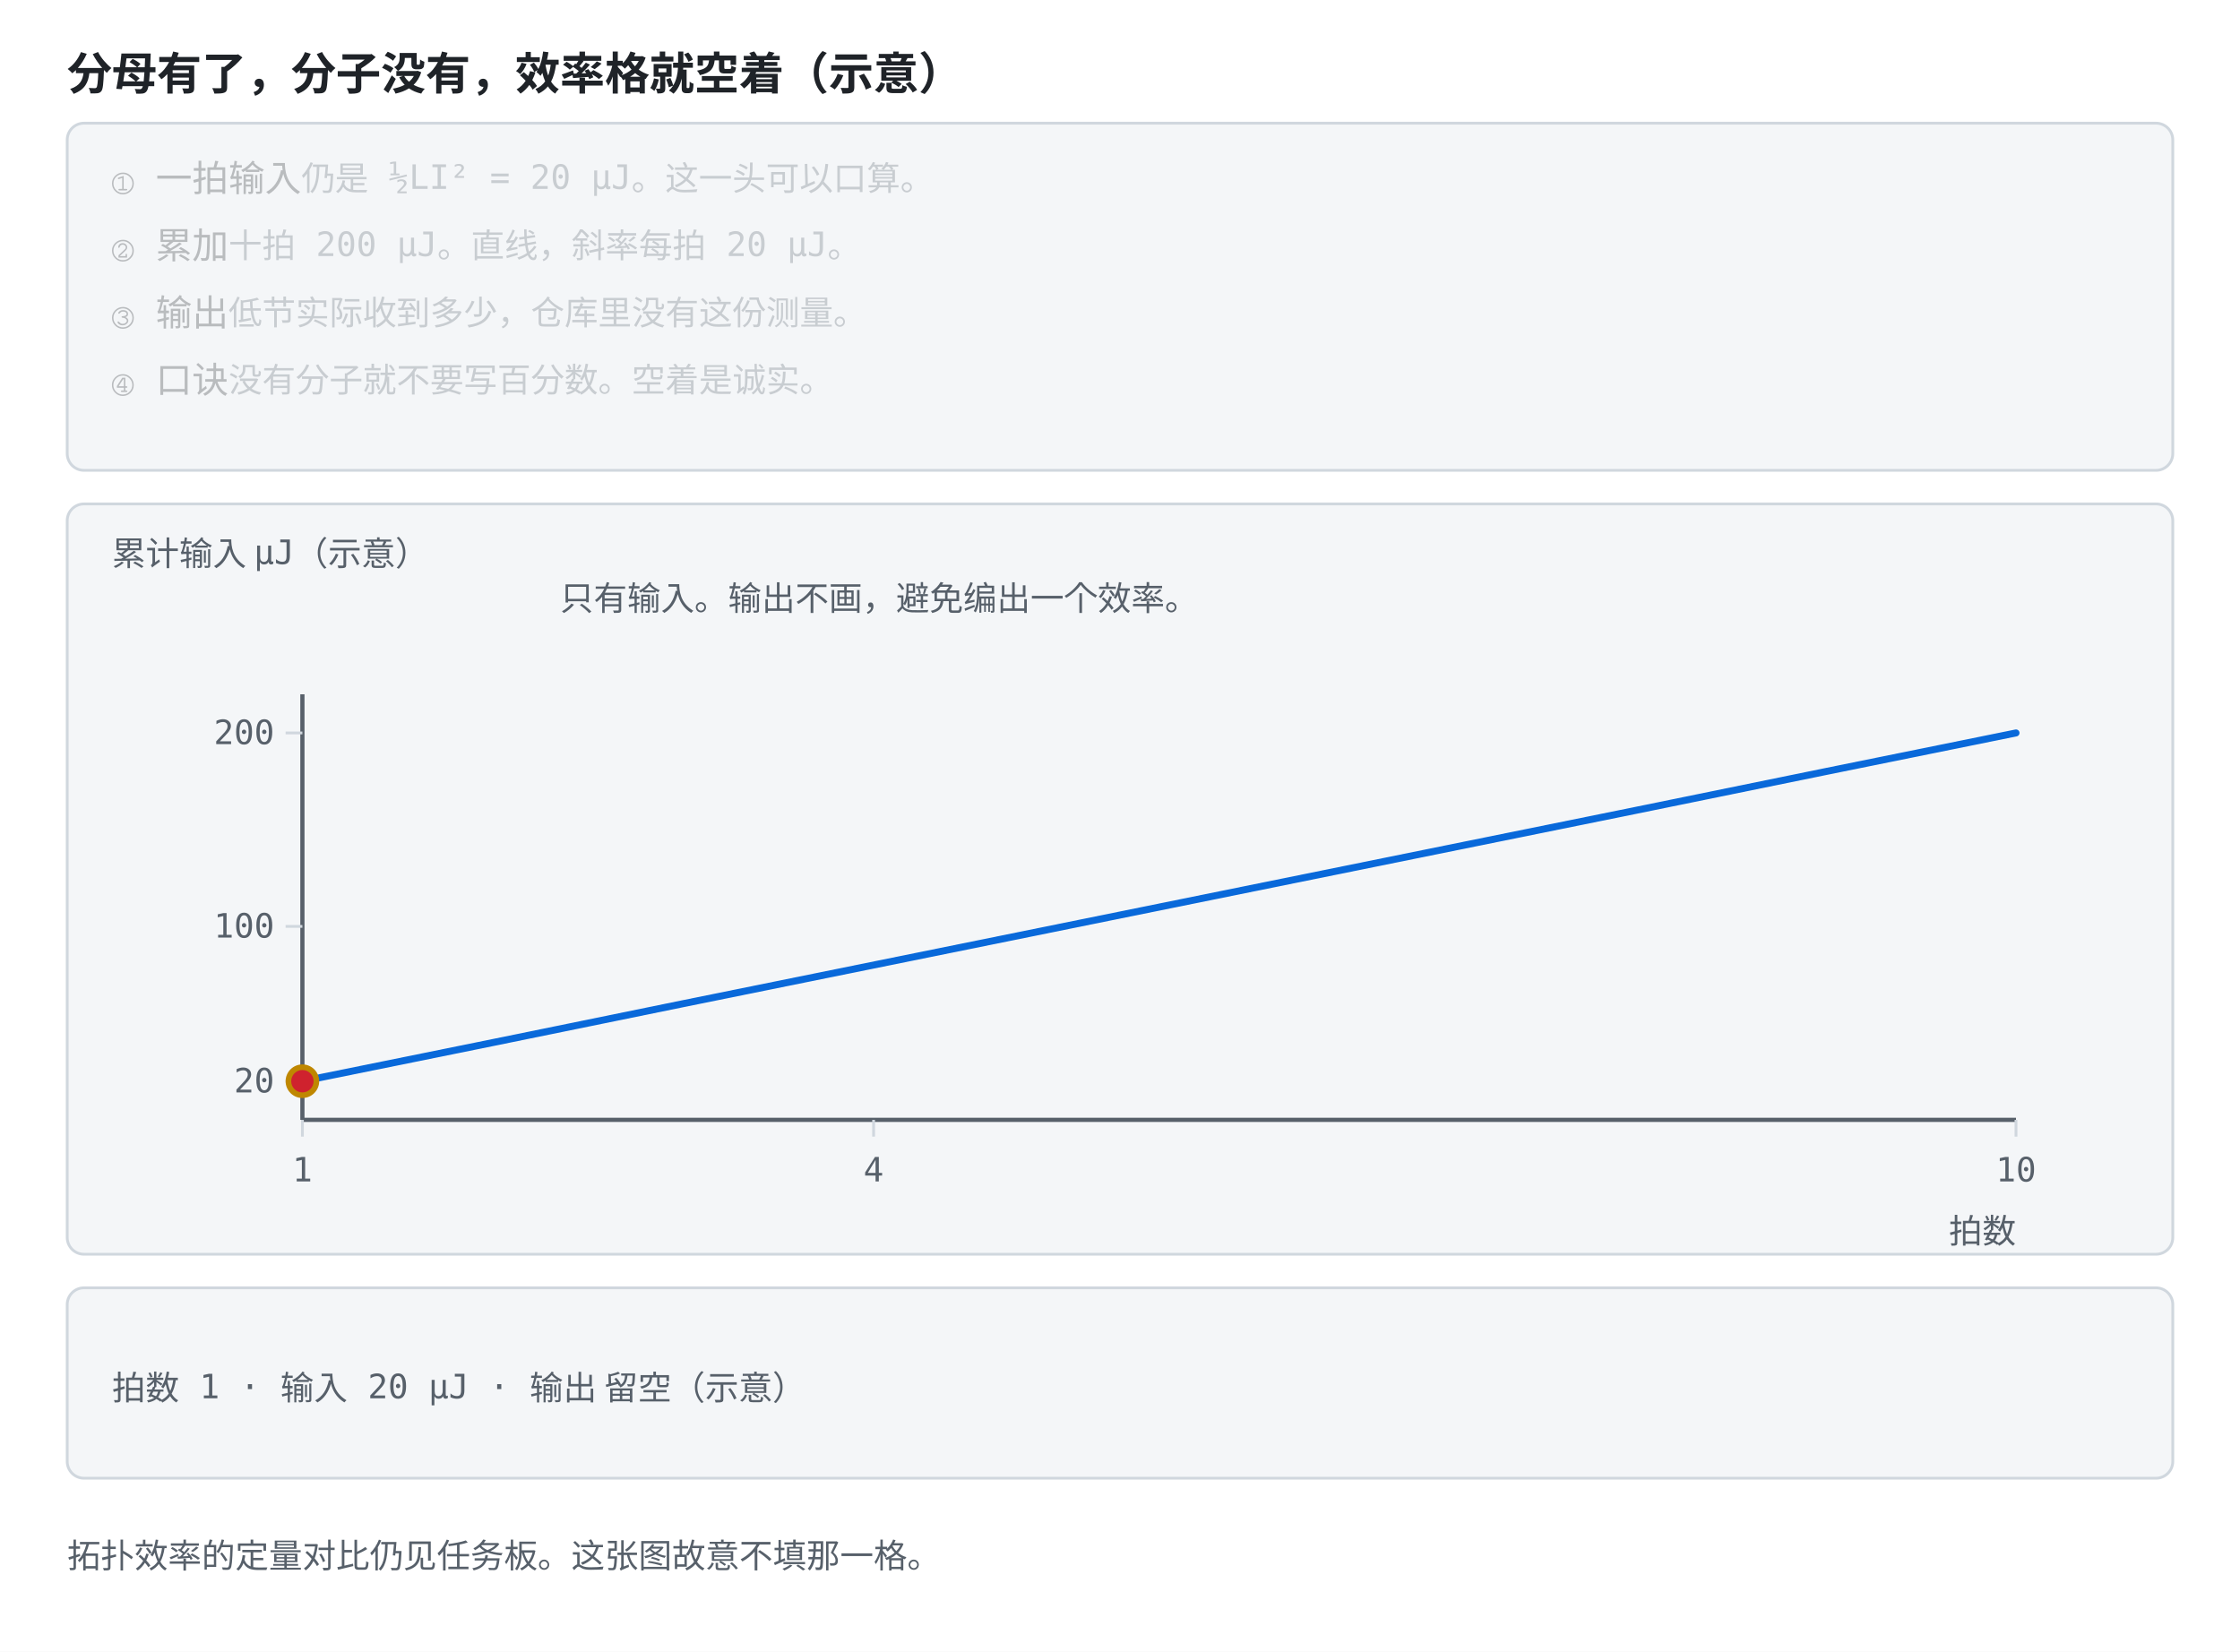
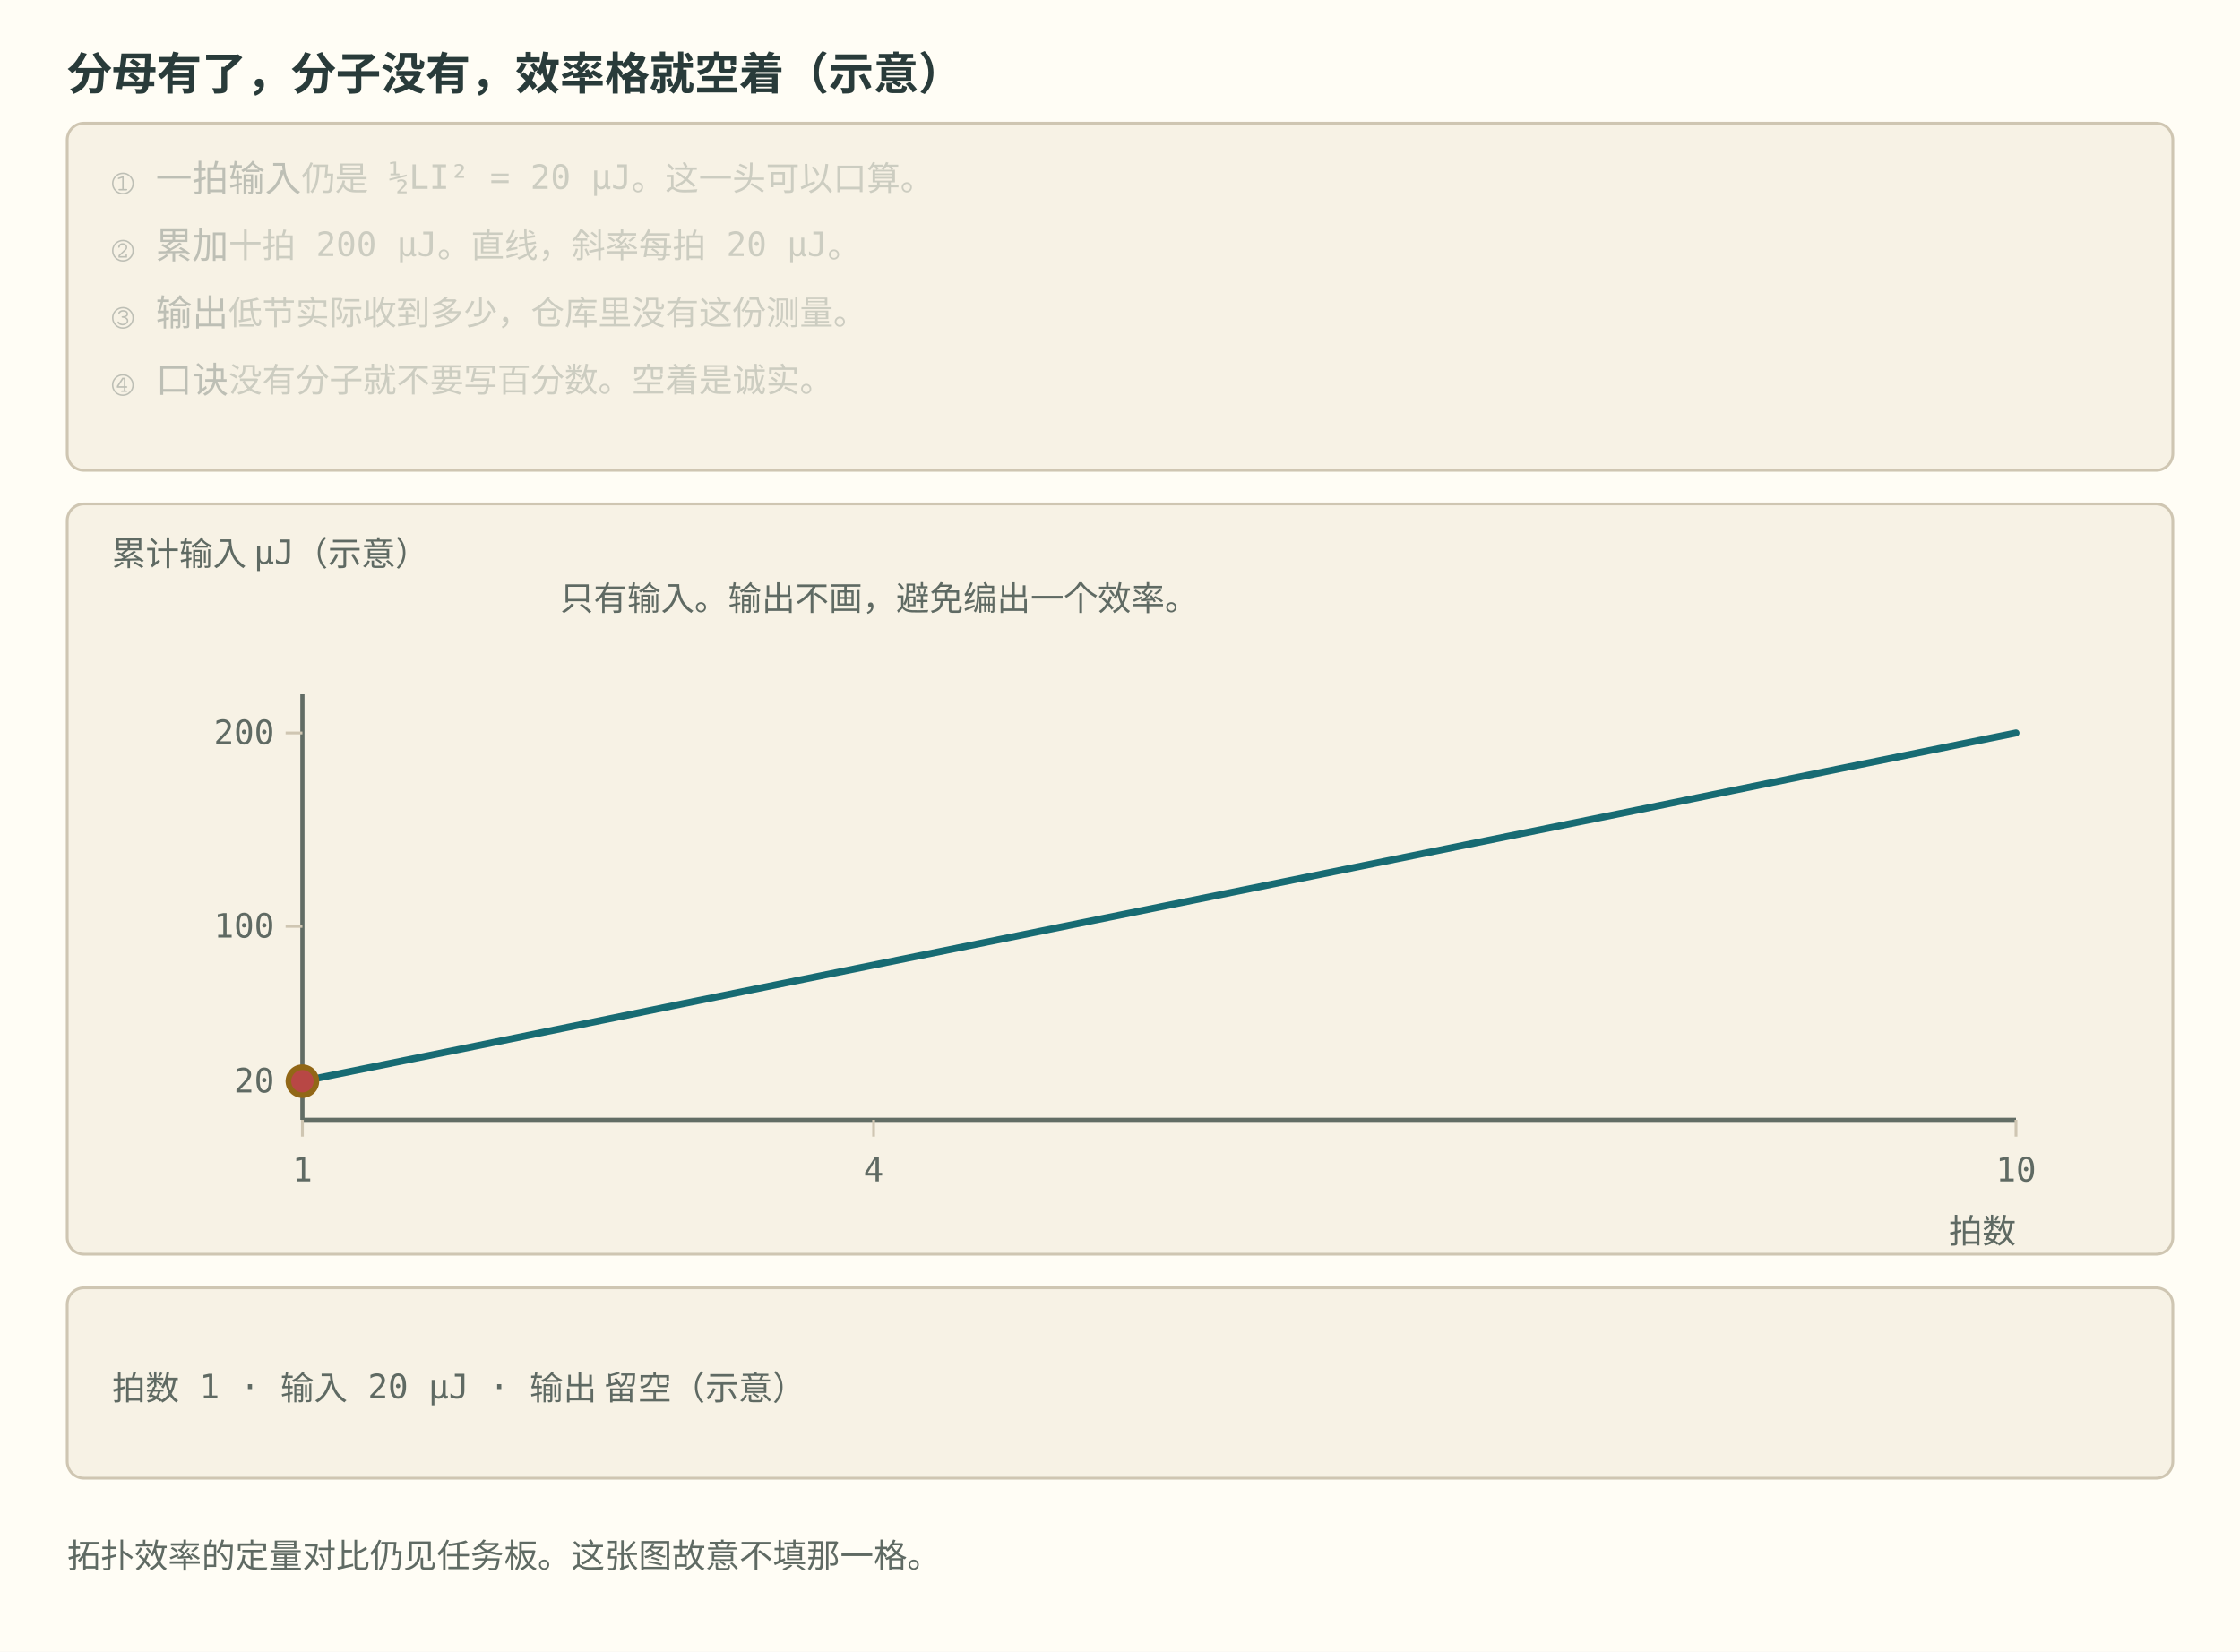
<svg xmlns="http://www.w3.org/2000/svg" viewBox="0 0 800 590" role="img" font-family="ui-monospace, Consolas, monospace">
  <style>
-     .bg { fill: #ffffff; }
-     .panel { fill: #f4f6f8; stroke: #d0d7de; }
-     .axis { stroke: #57606a; stroke-width: 1.5; fill: none; }
-     .grid { stroke: #d0d7de; stroke-width: 1; fill: none; }
-     .txt { fill: #1f2328; font-size: 13px; }
-     .small { fill: #57606a; font-size: 12px; }
-     .title { fill: #1f2328; font-size: 16px; font-weight: bold; }
-     .hi { fill: #0969da; }
-     .warn { fill: #cf222e; }
-     .ok { fill: #1a7f37; }
-     .gold { fill: #9a6700; }
-     .lineb { stroke: #0969da; stroke-width: 2.5; fill: none; }
-     .liner { stroke: #cf222e; stroke-width: 2.5; fill: none; }
-     .lineg { stroke: #1a7f37; stroke-width: 2.2; fill: none; stroke-dasharray: 6 4; }
-     .liney { stroke: #bf8700; stroke-width: 2.2; fill: none; }
-     .linek { stroke: #57606a; stroke-width: 2.2; fill: none; stroke-dasharray: 7 4; }
-     .dotb { fill: #0969da; }
-     .dotr { fill: #cf222e; }
-     .dotg { fill: #1a7f37; }
-     .doty { fill: #bf8700; }
-     .boxb { fill: #ddf4ff; stroke: #0969da; }
-     .boxy { fill: #fff8c5; stroke: #d4a72c; }
-     .boxr { fill: #ffebe9; stroke: #ff8182; }
+     .bg { fill: #fffdf5; }
+     .panel { fill: #f7f2e5; stroke: #cfc6b2; }
+     .axis { stroke: #626d65; stroke-width: 1.5; fill: none; }
+     .grid { stroke: #cfc6b2; stroke-width: 1; fill: none; }
+     .txt { fill: #293b3a; font-size: 13px; }
+     .small { fill: #5f6a63; font-size: 12px; }
+     .title { fill: #293b3a; font-size: 16px; font-weight: bold; }
+     .hi { fill: #176b73; }
+     .warn { fill: #ad4644; }
+     .ok { fill: #36775e; }
+     .gold { fill: #8e6518; }
+     .lineb { stroke: #176b73; stroke-width: 2.5; fill: none; }
+     .liner { stroke: #b84745; stroke-width: 2.5; fill: none; }
+     .lineg { stroke: #377b60; stroke-width: 2.2; fill: none; stroke-dasharray: 6 4; }
+     .liney { stroke: #926717; stroke-width: 2.2; fill: none; }
+     .linek { stroke: #626d65; stroke-width: 2.2; fill: none; stroke-dasharray: 7 4; }
+     .dotb { fill: #176b73; }
+     .dotr { fill: #b84745; }
+     .dotg { fill: #377b60; }
+     .doty { fill: #926717; }
+     .boxb { fill: #e4f0df; stroke: #176b73; }
+     .boxy { fill: #fbefc7; stroke: #926717; }
+     .boxr { fill: #f6e2df; stroke: #b84745; }
    @media (prefers-color-scheme: dark) {
-       .bg { fill: #0d1117; }
-       .panel { fill: #161b22; stroke: #30363d; }
-       .axis { stroke: #8b949e; }
-       .grid { stroke: #30363d; }
-       .txt { fill: #e6edf3; }
-       .small { fill: #8b949e; }
-       .title { fill: #e6edf3; }
-       .hi { fill: #4493f8; }
-       .warn { fill: #ff7b72; }
-       .ok { fill: #3fb950; }
-       .gold { fill: #d29922; }
-       .lineb { stroke: #4493f8; }
-       .liner { stroke: #ff7b72; }
-       .lineg { stroke: #3fb950; }
-       .liney { stroke: #d29922; }
-       .linek { stroke: #8b949e; }
-       .dotb { fill: #4493f8; }
-       .dotr { fill: #ff7b72; }
-       .dotg { fill: #3fb950; }
-       .doty { fill: #d29922; }
-       .boxb { fill: #12233a; stroke: #4493f8; }
-       .boxy { fill: #3d2e00; stroke: #d29922; }
-       .boxr { fill: #3d1418; stroke: #f85149; }
+       .bg { fill: #192727; }
+       .panel { fill: #223333; stroke: #496160; }
+       .axis { stroke: #b0beb3; }
+       .grid { stroke: #496160; }
+       .txt { fill: #edf0e5; }
+       .small { fill: #b0beb3; }
+       .title { fill: #edf0e5; }
+       .hi { fill: #7ec5c5; }
+       .warn { fill: #f39b91; }
+       .ok { fill: #8fc7a2; }
+       .gold { fill: #dfbd78; }
+       .lineb { stroke: #7ec5c5; }
+       .liner { stroke: #f39b91; }
+       .lineg { stroke: #8fc7a2; }
+       .liney { stroke: #dfbd78; }
+       .linek { stroke: #b0beb3; }
+       .dotb { fill: #7ec5c5; }
+       .dotr { fill: #f39b91; }
+       .dotg { fill: #8fc7a2; }
+       .doty { fill: #dfbd78; }
+       .boxb { fill: #293f35; stroke: #7ec5c5; }
+       .boxy { fill: #453e2b; stroke: #dfbd78; }
+       .boxr { fill: #483336; stroke: #f39b91; }
    }
  </style>
  <rect class="bg" width="800" height="590" />
  <text class="title" x="24" y="32">分母有了，分子没有，效率格就空着（示意）</text>
  <rect class="panel" x="24" y="44" width="752" height="124" rx="6" />
  <text class="txt" x="40" y="68" opacity="0.28">① 一拍输入<tspan class="small">　仍是 ½LI² = 20 μJ。这一头可以口算。</tspan>
    <animate attributeName="opacity" values="1;1;0.28;0.28;0.28;0.28;0.28;0.28" calcMode="spline" keySplines="0.42 0 0.58 1;0.7 0 0.84 0;0.42 0 0.58 1;0.42 0 0.58 1;0.42 0 0.58 1;0.42 0 0.58 1;0.42 0 0.58 1" keyTimes="0;0.249;0.25;0.499;0.5;0.749;0.75;1" dur="12s" repeatCount="indefinite" />
  </text>
  <text class="txt" x="40" y="92" opacity="0.28">② 累加<tspan class="small">　十拍 200 μJ。直线，斜率每拍 20 μJ。</tspan>
    <animate attributeName="opacity" values="0.28;0.28;1;1;0.28;0.28;0.28;0.28" calcMode="spline" keySplines="0.42 0 0.58 1;0.16 1 0.3 1;0.42 0 0.58 1;0.7 0 0.84 0;0.42 0 0.58 1;0.42 0 0.58 1;0.42 0 0.58 1" keyTimes="0;0.249;0.25;0.499;0.5;0.749;0.75;1" dur="12s" repeatCount="indefinite" />
  </text>
  <text class="txt" x="40" y="116" opacity="0.28">③ 输出<tspan class="small">　低节实际收到多少，仓库里没有这份测量。</tspan>
    <animate attributeName="opacity" values="0.28;0.28;0.28;0.28;1;1;0.28;0.28" calcMode="spline" keySplines="0.42 0 0.58 1;0.42 0 0.58 1;0.42 0 0.58 1;0.16 1 0.3 1;0.42 0 0.58 1;0.7 0 0.84 0;0.42 0 0.58 1" keyTimes="0;0.249;0.25;0.499;0.5;0.749;0.75;1" dur="12s" repeatCount="indefinite" />
  </text>
  <text class="txt" x="40" y="140" opacity="0.28">④ 口诀<tspan class="small">　没有分子就不要写百分数。空着是诚实。</tspan>
    <animate attributeName="opacity" values="0.28;0.28;0.28;0.28;0.28;0.28;1;1" calcMode="spline" keySplines="0.42 0 0.58 1;0.42 0 0.58 1;0.42 0 0.58 1;0.42 0 0.58 1;0.42 0 0.58 1;0.16 1 0.3 1;0.42 0 0.58 1" keyTimes="0;0.249;0.25;0.499;0.5;0.749;0.75;1" dur="12s" repeatCount="indefinite" />
  </text>
  <rect class="panel" x="24" y="180" width="752" height="268" rx="6" />
  <text class="small" x="40" y="202">累计输入 μJ（示意）</text>
  <text class="small" x="200" y="218">只有输入。输出不画，避免编出一个效率。</text>
  <line class="axis" x1="108.0" y1="248.0" x2="108.0" y2="400.0" />
  <line class="axis" x1="108.0" y1="400.0" x2="720.0" y2="400.0" />
  <line class="grid" x1="108.0" y1="400.0" x2="108.0" y2="406.0" />
  <text class="small" x="108.0" y="422.0" text-anchor="middle">1</text>
  <line class="grid" x1="312.0" y1="400.0" x2="312.0" y2="406.0" />
  <text class="small" x="312.0" y="422.0" text-anchor="middle">4</text>
  <line class="grid" x1="720.0" y1="400.0" x2="720.0" y2="406.0" />
  <text class="small" x="720.0" y="422.0" text-anchor="middle">10</text>
  <line class="grid" x1="102.0" y1="386.2" x2="108.0" y2="386.2" />
  <text class="small" x="98.0" y="390.2" text-anchor="end">20</text>
  <line class="grid" x1="102.0" y1="330.9" x2="108.0" y2="330.9" />
  <text class="small" x="98.0" y="334.9" text-anchor="end">100</text>
  <line class="grid" x1="102.0" y1="261.8" x2="108.0" y2="261.8" />
  <text class="small" x="98.0" y="265.8" text-anchor="end">200</text>
  <text class="small" x="720" y="444" text-anchor="end">拍数</text>
  <polyline class="lineb" points="108.0,386.2 176.0,372.4 244.0,358.5 312.0,344.7 380.0,330.9 448.0,317.1 516.0,303.3 584.0,289.5 652.0,275.6 720.0,261.8" stroke-linejoin="round" stroke-linecap="round" />
  <circle class="doty" r="6" cx="108.0" cy="386.2">
    <animate data-ease="linear" attributeName="cx" values="108.0;312.0;516.0;720.0;720.0" keyTimes="0;0.25;0.5;0.75;1" dur="12s" repeatCount="indefinite" />
    <animate data-ease="linear" attributeName="cy" values="386.2;344.7;303.3;261.8;261.8" keyTimes="0;0.25;0.5;0.75;1" dur="12s" repeatCount="indefinite" />
  </circle>
  <circle class="dotr" r="4" cx="108.0" cy="386.2">
    <animate data-ease="linear" attributeName="cx" values="108.0;312.0;516.0;720.0;720.0" keyTimes="0;0.25;0.5;0.75;1" dur="12s" repeatCount="indefinite" begin="-6s" />
    <animate data-ease="linear" attributeName="cy" values="386.2;344.7;303.3;261.8;261.8" keyTimes="0;0.25;0.5;0.75;1" dur="12s" repeatCount="indefinite" begin="-6s" />
  </circle>
  <rect class="panel" x="24" y="460" width="752" height="68" rx="6" />
  <text class="small" x="40.0" y="500.0" text-anchor="start" opacity="1">拍数 1 · 输入 20 μJ · 输出 留空（示意）<animate attributeName="opacity" values="1;0;0;0;0" keyTimes="0;0.25;0.5;0.75;1" calcMode="discrete" dur="12s" repeatCount="indefinite" />
  </text>
  <text class="small" x="40.0" y="500.0" text-anchor="start" opacity="0">拍数 4 · 输入 80 μJ · 输出 留空（示意）<animate attributeName="opacity" values="0;1;0;0;0" keyTimes="0;0.25;0.5;0.75;1" calcMode="discrete" dur="12s" repeatCount="indefinite" />
  </text>
  <text class="small" x="40.0" y="500.0" text-anchor="start" opacity="0">拍数 7 · 输入 140 μJ · 输出 留空（示意）<animate attributeName="opacity" values="0;0;1;0;0" keyTimes="0;0.25;0.5;0.75;1" calcMode="discrete" dur="12s" repeatCount="indefinite" />
  </text>
  <text class="small" x="40.0" y="500.0" text-anchor="start" opacity="0">拍数 10 · 输入 200 μJ · 输出 留空（示意）<animate attributeName="opacity" values="0;0;0;1;0" keyTimes="0;0.25;0.5;0.75;1" calcMode="discrete" dur="12s" repeatCount="indefinite" />
  </text>
  <text class="small" x="24" y="560">拓扑效率的定量对比仍见任务板。这张图故意不填那一格。</text>
</svg>
